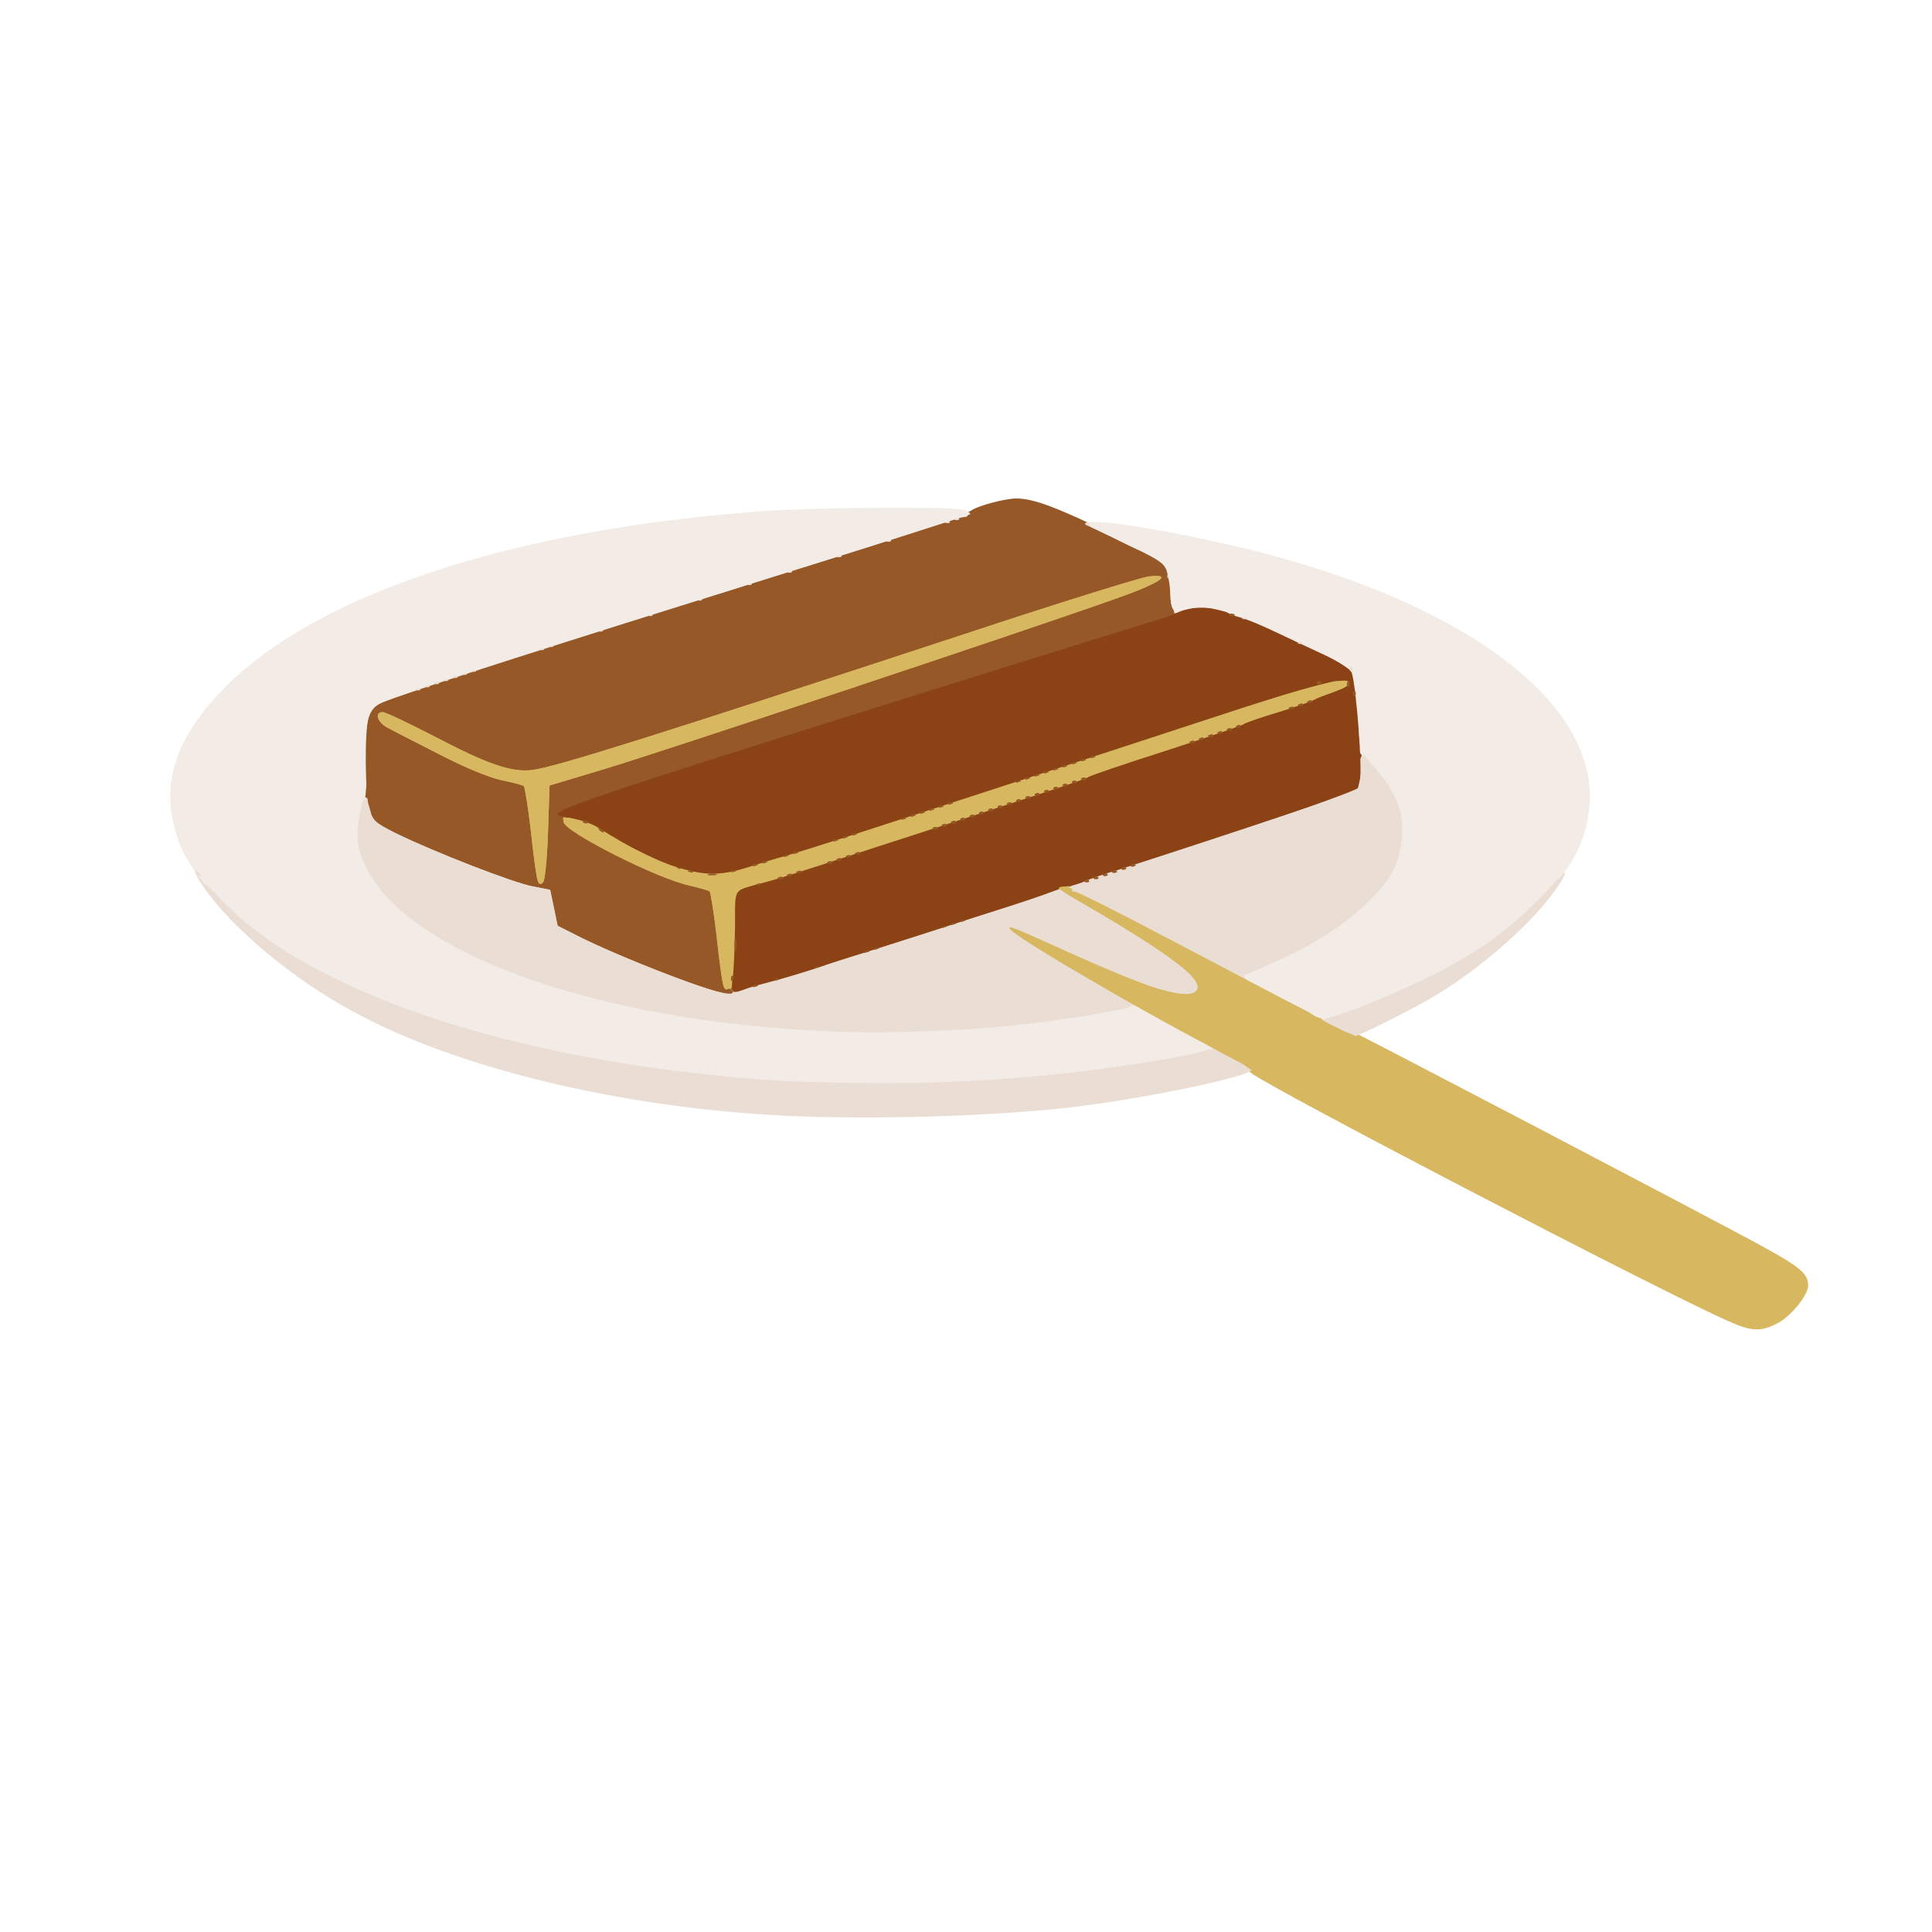
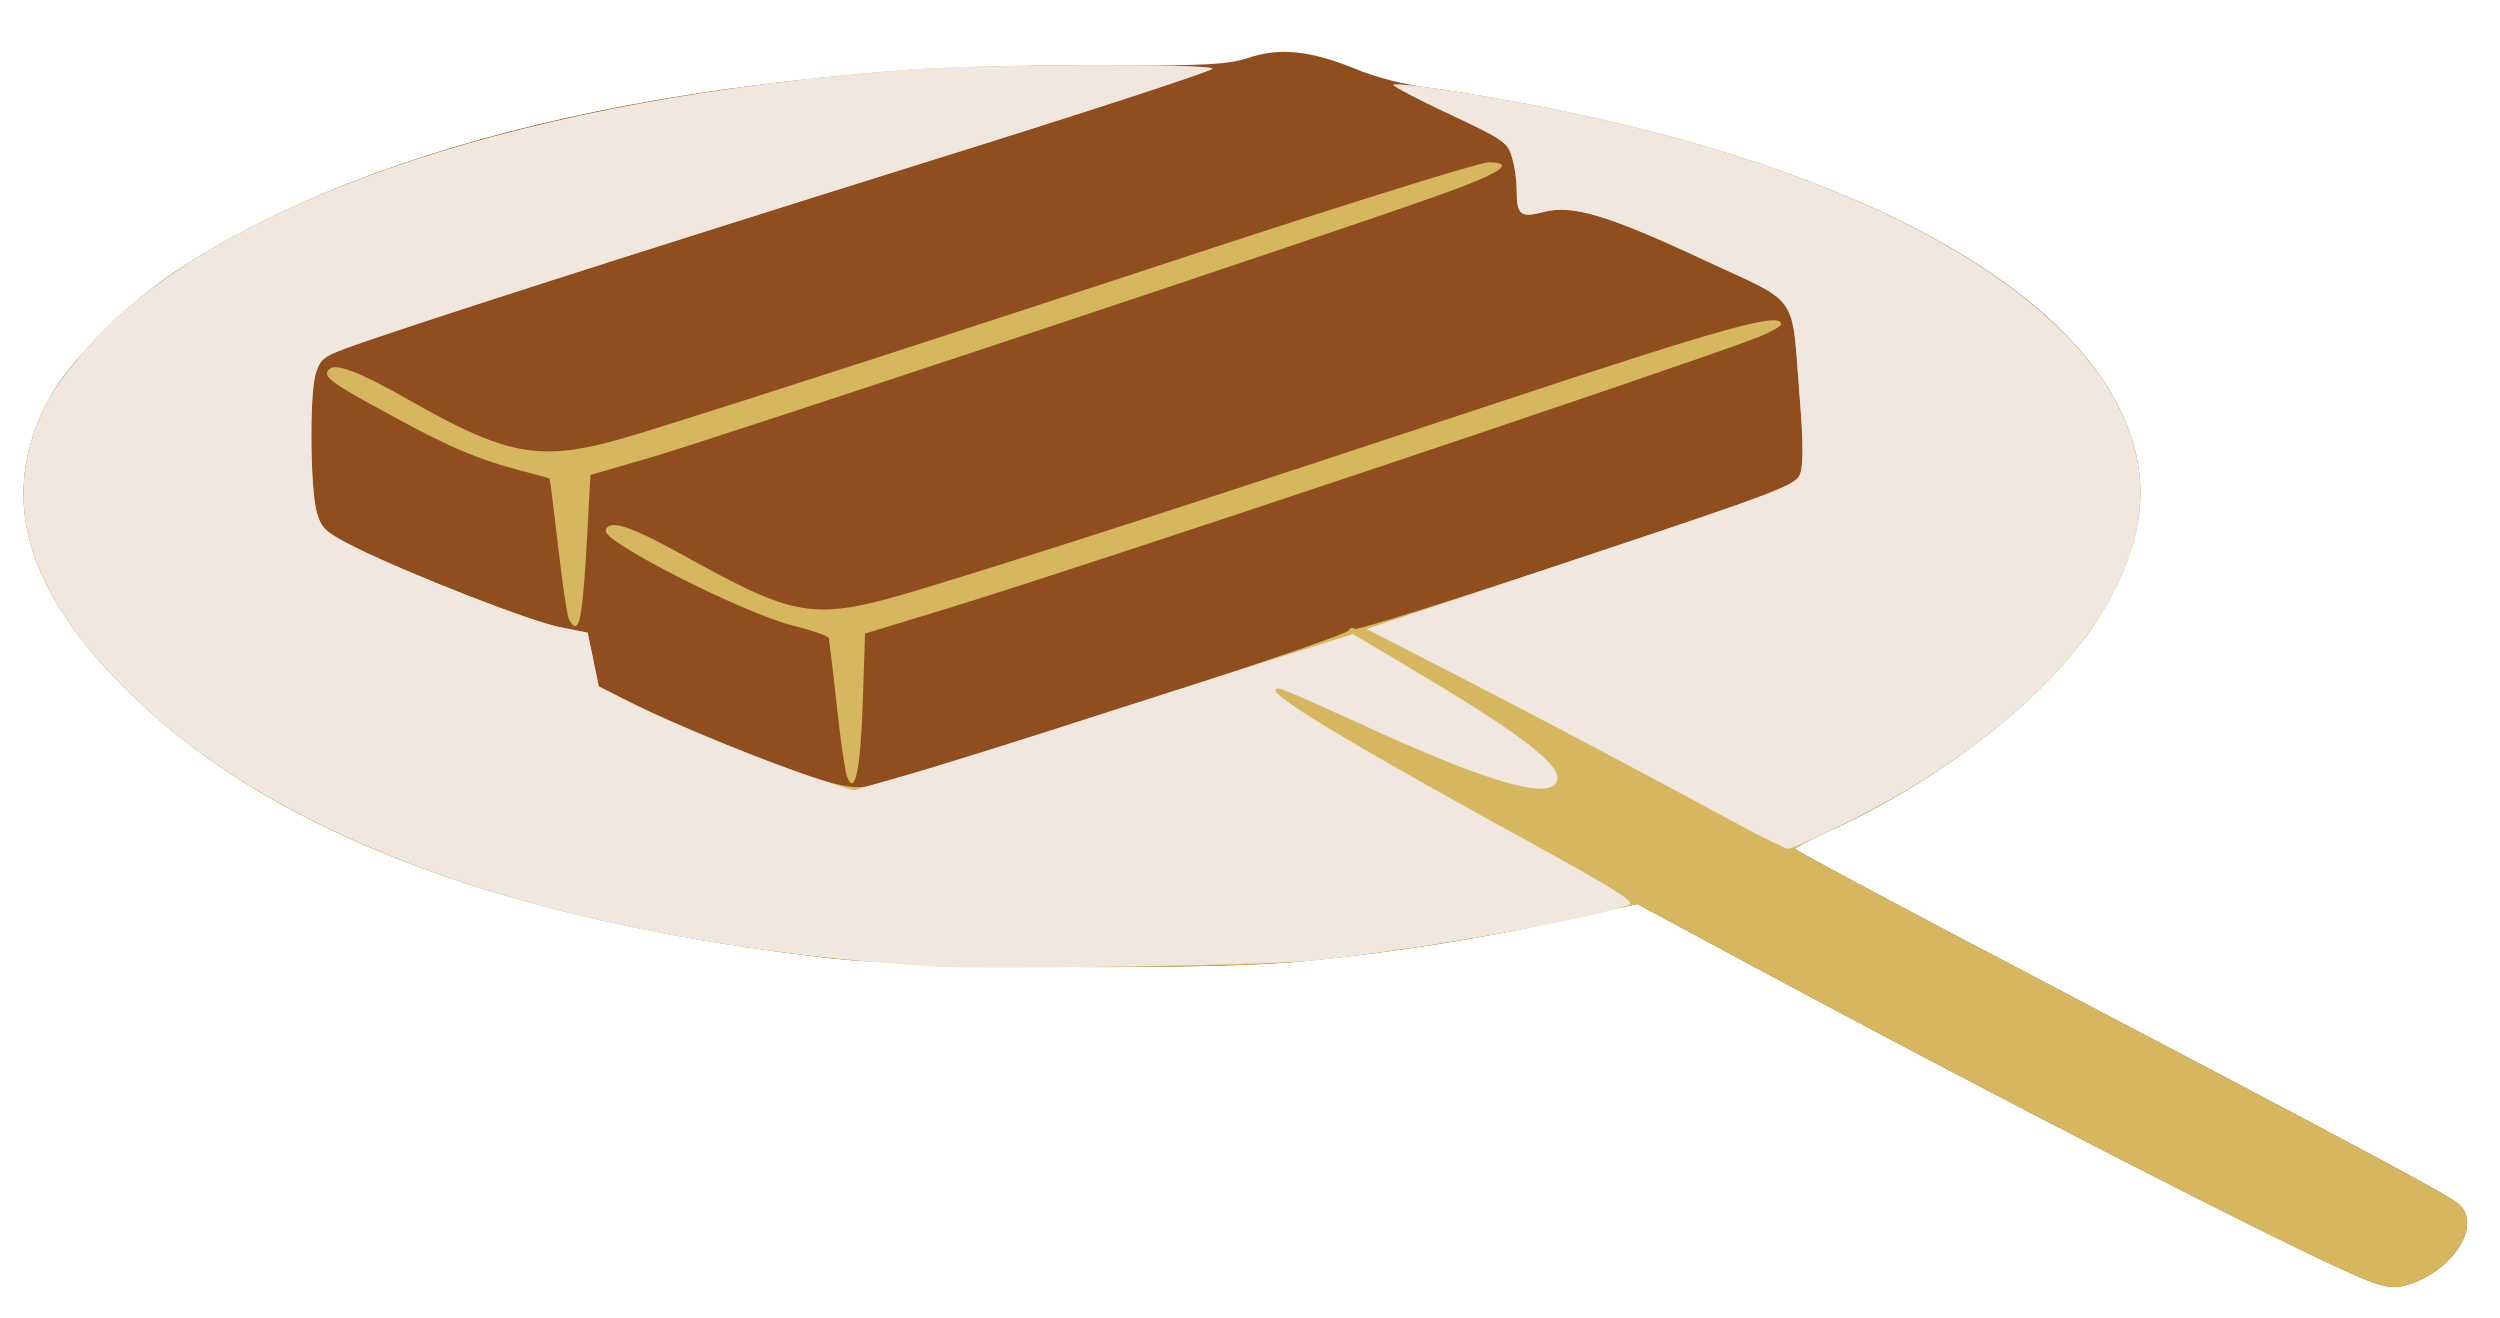
- <svg xmlns="http://www.w3.org/2000/svg" version="1.0" width="624px" height="624px" viewBox="0 0 6240 6240" preserveAspectRatio="xMidYMid meet">
-   <g id="layerbg1" fill="#8b4316" stroke="none">
-     <path d="M2361 3206 c-6 -7 -8 -29 -4 -52 3 -21 5 -90 4 -153 -1 -69 3 -119 10 -127 6 -7 25 -16 42 -19 48 -10 97 -25 417 -129 529 -171 676 -219 685 -226 6 -5 118 -43 250 -85 132 -43 245 -81 250 -85 6 -5 56 -22 113 -40 56 -17 114 -37 130 -44 15 -7 38 -18 52 -24 l25 -11 -30 0 c-16 -1 -194 53 -395 119 -201 66 -471 154 -600 196 -565 184 -676 220 -775 249 -33 9 -78 23 -100 30 -58 19 -105 28 -145 28 -80 -2 -226 -63 -354 -148 -16 -11 -54 -24 -85 -30 -115 -23 -71 -47 339 -178 216 -70 1328 -418 1540 -483 30 -9 70 -24 89 -32 35 -15 122 -11 145 6 6 5 25 12 41 16 17 4 66 24 110 45 44 21 118 55 163 77 46 21 88 47 93 56 10 19 14 44 29 213 10 109 7 159 -12 182 -8 10 -578 203 -778 263 -41 12 -88 28 -105 35 -16 7 -109 38 -205 69 -96 31 -236 76 -310 100 -74 24 -182 58 -240 76 -58 18 -114 37 -125 42 -18 7 -46 15 -170 48 -16 4 -42 12 -57 18 -20 8 -29 8 -37 -2z" />
+ <svg xmlns="http://www.w3.org/2000/svg" version="1.0" width="539px" height="284px" viewBox="0 0 5390 2840" preserveAspectRatio="xMidYMid meet">
+   <g id="layer101" fill="#904d1e" stroke="none">
+     <path d="M5070 2746 c-174 -77 -751 -373 -1263 -648 l-277 -149 -158 35 c-176 39 -364 69 -557 88 -197 20 -818 16 -1015 -5 -693 -77 -1199 -265 -1508 -561 -240 -230 -299 -436 -186 -647 42 -78 164 -201 268 -271 434 -290 1160 -452 2006 -447 221 1 267 -2 311 -16 67 -23 134 -16 230 23 45 19 109 35 164 42 50 6 167 26 260 45 733 146 1212 438 1265 770 30 189 -96 407 -344 594 -98 75 -223 149 -329 196 -36 17 -67 32 -67 35 0 3 252 138 560 299 689 362 850 448 872 468 53 48 -24 156 -127 177 -22 4 -50 -3 -105 -28z" />
  </g>
-   <g id="layerbg2" fill="#955826" stroke="none">
-     <path d="M2220 3181 c-128 -46 -307 -122 -375 -159 -46 -25 -51 -31 -64 -83 l-14 -56 -52 -10 c-60 -13 -325 -117 -435 -171 -95 -47 -103 -62 -108 -205 -5 -129 3 -192 28 -217 23 -23 410 -151 1260 -415 366 -114 670 -211 675 -215 21 -16 111 -40 147 -40 56 0 131 28 320 120 181 87 175 82 188 180 4 30 9 61 11 69 3 8 -12 17 -41 26 -148 41 -1734 542 -1853 585 -79 29 -87 34 -81 54 4 11 7 21 8 22 0 0 37 21 81 47 115 66 226 116 306 136 38 10 74 22 78 27 5 5 17 74 26 153 13 121 19 147 36 159 11 7 17 18 14 23 -10 16 -47 9 -155 -30z m-461 -512 c1 -88 5 -130 14 -137 6 -5 54 -22 106 -37 235 -67 1745 -571 1841 -614 23 -10 21 -11 -16 -7 -23 2 -288 85 -590 184 -1003 330 -1322 430 -1395 439 -67 8 -143 -18 -315 -108 -83 -43 -157 -79 -163 -79 -26 0 -6 18 72 62 123 70 245 124 312 139 33 7 65 16 71 21 7 5 15 34 18 66 24 209 30 246 37 222 4 -14 7 -82 8 -151z" />
-     <path d="M2365 3077 c-9 -22 -2 -62 10 -60 6 1 11 14 13 29 4 32 -14 56 -23 31z" />
-     <path d="M2785 3080 c-9 -14 45 -34 58 -21 7 7 1 14 -17 21 -33 12 -33 12 -41 0z" />
-     <path d="M3035 3000 c-6 -9 9 -18 62 -34 29 -9 40 12 11 23 -51 19 -67 21 -73 11z" />
-     <path d="M3495 2850 c-3 -6 0 -12 7 -15 100 -37 163 -54 172 -45 10 10 14 9 -93 45 -87 29 -78 28 -86 15z" />
-     <path d="M2505 2840 c-6 -9 9 -18 62 -34 29 -9 40 12 11 23 -51 19 -67 21 -73 11z" />
-     <path d="M2275 2830 c-8 -13 20 -24 41 -16 20 8 9 26 -16 26 -10 0 -22 -5 -25 -10z" />
-     <path d="M2216 2821 c-4 -6 -12 -8 -19 -5 -15 5 -54 -21 -41 -28 5 -3 20 -1 34 5 14 5 30 10 35 11 6 1 11 5 13 11 5 13 -15 18 -22 6z" />
-     <path d="M2425 2800 c-9 -14 45 -34 58 -21 7 7 1 14 -17 21 -33 12 -33 12 -41 0z" />
-     <path d="M2665 2790 c-3 -6 0 -12 7 -15 82 -30 103 -34 111 -26 7 7 5 12 -4 16 -37 13 -102 35 -105 35 -1 0 -6 -5 -9 -10z" />
-     <path d="M2525 2770 c-9 -14 45 -34 58 -21 7 7 1 14 -17 21 -33 12 -33 12 -41 0z" />
-     <path d="M2685 2720 c-6 -9 9 -18 62 -34 29 -9 40 12 11 23 -51 19 -67 21 -73 11z" />
-     <path d="M1907 2677 c-25 -13 -35 -23 -29 -29 10 -10 65 13 77 31 11 18 -10 17 -48 -2z" />
-     <path d="M3005 2680 c-3 -6 0 -12 7 -15 145 -55 494 -163 502 -155 6 6 4 11 -5 15 -20 7 -493 165 -496 165 -1 0 -5 -5 -8 -10z" />
-     <path d="M2905 2650 c-3 -6 0 -12 7 -15 100 -37 163 -54 172 -45 10 10 14 9 -93 45 -87 29 -78 28 -86 15z" />
-     <path d="M3275 2530 c-3 -6 0 -12 7 -15 118 -44 254 -83 262 -75 11 11 20 7 -139 60 -137 46 -122 43 -130 30z" />
-     <path d="M3815 2410 c-7 -12 3 -17 102 -51 56 -19 90 -26 97 -19 11 11 16 8 -106 49 -48 16 -90 26 -93 21z" />
-     <path d="M4155 2290 c-6 -9 9 -18 62 -34 29 -9 40 12 11 23 -51 19 -67 21 -73 11z" />
+   <g id="layer102" fill="#d7b660" stroke="none">
+     <path d="M5070 2746 c-174 -77 -751 -373 -1263 -648 l-277 -149 -158 35 c-176 39 -364 69 -557 88 -197 20 -818 16 -1015 -5 -693 -77 -1199 -265 -1508 -561 -240 -230 -299 -436 -186 -647 16 -30 63 -89 103 -132 291 -305 938 -518 1756 -577 167 -12 642 -13 649 -2 3 4 -282 97 -632 206 -617 193 -1132 358 -1239 398 -46 17 -54 24 -63 56 -13 49 -11 247 3 297 11 36 19 43 87 77 118 58 379 160 441 171 l56 11 12 58 12 58 70 35 c89 45 281 124 387 159 58 20 93 26 117 22 93 -18 1038 -322 1043 -337 2 -5 8 -7 13 -3 5 3 221 -65 480 -151 435 -145 471 -159 480 -183 7 -18 7 -72 -1 -167 -18 -227 3 -197 -203 -293 -212 -99 -287 -121 -349 -105 -50 13 -58 7 -58 -47 0 -19 -4 -51 -10 -70 -9 -33 -18 -39 -135 -94 -69 -32 -123 -61 -121 -63 7 -7 217 25 374 58 804 167 1292 517 1232 883 -10 65 -52 162 -100 231 -109 158 -341 337 -573 440 -36 17 -67 32 -67 35 0 3 252 138 560 299 689 362 850 448 872 468 53 48 -24 156 -127 177 -22 4 -50 -3 -105 -28z" />
+     <path d="M1826 1674 c-4 -10 -14 -79 -22 -153 -8 -75 -16 -140 -17 -145 -2 -5 -36 -17 -77 -27 -73 -18 -266 -108 -364 -170 -36 -23 -46 -33 -37 -42 15 -15 61 2 191 75 221 121 261 126 483 59 245 -74 630 -199 1243 -402 495 -164 614 -197 614 -170 0 5 -26 19 -57 31 -204 76 -1432 487 -1728 578 l-190 58 -5 152 c-5 144 -17 200 -34 156z" />
+     <path d="M1226 1333 c-4 -9 -14 -80 -23 -157 -9 -78 -17 -142 -18 -144 -1 -1 -29 -9 -61 -17 -92 -24 -159 -52 -289 -124 -126 -68 -140 -80 -125 -95 14 -14 68 7 171 66 227 129 291 137 509 69 257 -80 667 -213 1226 -397 308 -101 575 -184 593 -184 62 0 26 24 -110 72 -241 86 -1561 525 -1695 564 l-131 38 -7 130 c-8 145 -14 196 -26 196 -4 0 -11 -8 -14 -17z" />
  </g>
-   <g id="layerbg3" fill="#d7b760" stroke="none">
-     <path d="M5580 4266 c-224 -99 -1486 -756 -1540 -801 -8 -7 -64 -38 -125 -71 -166 -87 -521 -290 -598 -341 -37 -25 -66 -50 -64 -57 6 -16 13 -13 207 73 203 91 314 131 364 131 94 0 -5 -84 -300 -256 -108 -62 -134 -88 -88 -88 20 0 216 99 661 335 143 77 264 139 267 139 7 0 1182 615 1331 697 120 66 145 87 145 125 0 31 -56 100 -99 122 -55 28 -83 27 -161 -8z" />
-     <path d="M2332 3193 c-6 -11 -18 -84 -27 -164 -9 -79 -18 -144 -18 -144 -143 -25 -472 -185 -472 -230 0 -11 8 -21 17 -23 18 -3 41 7 228 104 151 79 214 93 310 70 104 -26 647 -199 1318 -421 324 -107 606 -195 626 -195 41 0 57 18 32 36 -31 23 -1338 465 -1757 594 l-207 64 -4 148 c-2 120 -6 150 -20 164 -15 15 -17 15 -26 -3z" />
-     <path d="M1732 2853 c-9 -15 -42 -255 -42 -299 0 -6 -29 -16 -64 -23 -38 -8 -113 -37 -183 -72 -194 -96 -228 -117 -228 -142 0 -13 7 -23 17 -25 10 -2 86 33 170 76 174 91 249 117 317 109 73 -9 392 -109 1396 -439 302 -100 568 -183 591 -186 45 -5 66 11 43 33 -24 23 -1505 524 -1835 621 l-132 38 -4 148 c-2 120 -6 150 -20 164 -15 15 -17 15 -26 -3z" />
-   </g>
-   <g id="layerbg4" fill="#eaddd4" stroke="none">
-     <path d="M2525 3603 c-527 -27 -1051 -154 -1385 -336 -194 -105 -386 -265 -479 -397 -53 -75 -37 -88 19 -15 185 240 680 458 1270 559 593 102 1282 98 1850 -11 47 -9 91 -19 99 -23 15 -8 146 60 144 75 -3 21 -324 89 -563 119 -255 31 -666 44 -955 29z" />
-     <path d="M2605 3340 c-893 -55 -1540 -373 -1453 -715 16 -61 38 -66 51 -11 9 36 14 40 96 78 145 66 362 149 425 162 l60 13 13 60 14 60 97 46 c107 50 295 125 384 153 56 17 56 17 155 -11 115 -32 521 -161 780 -246 101 -33 191 -59 200 -57 10 2 23 -2 28 -8 6 -6 216 -80 467 -164 l457 -151 6 -47 c11 -81 13 -82 62 -27 70 77 96 142 91 223 -2 38 -12 84 -23 107 -49 101 -218 235 -392 310 -43 19 -78 40 -78 47 -1 7 -7 12 -14 10 -7 -1 -128 -63 -269 -137 -298 -156 -342 -175 -182 -78 155 93 228 144 270 187 28 30 32 40 24 54 -29 45 -129 19 -414 -109 -200 -89 -195 -83 47 57 96 56 174 105 174 109 0 5 -11 10 -23 11 -13 2 -76 12 -140 23 -266 46 -643 67 -913 51z" />
-     <path d="M4306 3324 c-26 -14 -44 -29 -40 -34 5 -4 34 -16 64 -25 95 -31 281 -113 364 -161 120 -69 208 -137 284 -220 74 -80 100 -89 51 -17 -77 111 -234 251 -384 343 -80 49 -263 140 -279 140 -6 -1 -33 -12 -60 -26z" />
-     <path d="M1335 2230 c-3 -6 0 -12 7 -15 107 -40 193 -64 202 -55 11 11 16 8 -108 50 -104 35 -93 33 -101 20z" />
-     <path d="M4242 2108 c-40 -19 -60 -34 -54 -40 12 -12 135 49 127 62 -3 6 -7 10 -8 9 -1 0 -30 -14 -65 -31z" />
-     <path d="M1735 2100 c-9 -14 45 -34 58 -21 7 7 1 14 -17 21 -33 12 -33 12 -41 0z" />
-     <path d="M3527 1714 c-38 -20 -24 -38 14 -19 16 9 27 20 24 25 -7 12 -4 13 -38 -6z" />
-     <path d="M3045 1690 c-9 -14 45 -34 58 -21 7 7 1 14 -17 21 -33 12 -33 12 -41 0z" />
-   </g>
-   <g id="layerbg5" fill="#f3ece6" stroke="none">
-     <path d="M2505 3500 c-879 -61 -1574 -303 -1843 -643 -58 -73 -80 -114 -98 -182 -41 -152 7 -293 151 -443 297 -311 937 -523 1760 -582 77 -5 253 -10 391 -10 211 0 254 2 264 15 10 12 10 15 -1 18 -8 2 -63 20 -124 39 -160 52 -392 124 -505 158 -41 13 -84 27 -95 31 -11 4 -45 15 -75 24 -30 9 -91 27 -135 41 -102 32 -206 64 -320 100 -49 15 -142 44 -205 65 -63 20 -155 49 -205 64 -49 15 -109 36 -133 46 -23 11 -55 22 -71 25 -57 12 -65 31 -72 187 -4 78 -12 162 -18 187 -30 114 43 244 194 347 448 304 1422 424 2205 273 105 -20 94 -22 205 40 33 19 77 42 97 52 48 23 55 36 26 48 -53 22 -306 62 -540 85 -185 19 -674 27 -853 15z" />
-     <path d="M4235 3284 c-11 -9 -40 -25 -65 -36 -24 -10 -71 -35 -103 -55 -70 -42 -68 -46 45 -93 169 -69 336 -199 383 -296 10 -21 21 -67 23 -102 6 -82 -15 -137 -84 -218 -53 -62 -53 -62 -55 -136 -1 -41 -6 -100 -12 -131 l-10 -55 -86 -43 c-47 -23 -111 -53 -141 -67 -30 -13 -67 -30 -81 -37 -15 -7 -59 -21 -98 -31 -59 -15 -78 -16 -113 -7 -54 15 -68 1 -68 -68 0 -70 -14 -93 -68 -113 -76 -27 -195 -97 -185 -107 20 -20 410 52 636 117 655 187 1030 505 977 828 -17 105 -59 176 -167 285 -111 111 -208 178 -368 256 -120 58 -294 125 -322 125 -10 0 -27 -8 -38 -16z" />
-   </g>
-   <g id="layer101" fill="#8b4316" stroke="none">
-     <path d="M2366 3201 c-3 -4 -3 -26 1 -47 3 -21 6 -93 7 -158 1 -135 -11 -117 96 -146 48 -13 84 -24 360 -114 529 -171 676 -219 685 -226 6 -5 118 -43 250 -85 132 -43 245 -81 250 -85 6 -5 57 -23 115 -40 58 -18 110 -36 115 -40 6 -4 34 -15 63 -25 28 -11 52 -23 52 -27 0 -27 -111 0 -450 112 -201 66 -471 154 -600 196 -565 184 -676 220 -775 249 -33 9 -78 23 -100 30 -102 34 -152 35 -245 7 -70 -21 -147 -59 -260 -130 -19 -12 -56 -25 -82 -28 -27 -4 -48 -10 -48 -15 0 -19 233 -96 1265 -418 336 -105 635 -198 665 -207 30 -9 70 -24 89 -32 35 -15 122 -11 145 6 6 5 25 12 41 16 17 4 66 24 110 45 44 21 117 55 162 76 49 23 85 47 89 58 15 49 35 313 26 350 l-8 32 -349 116 c-193 64 -384 126 -425 139 -41 12 -88 28 -105 36 -16 7 -41 15 -55 16 -14 2 -27 6 -30 9 -3 3 -70 27 -150 53 -80 25 -206 66 -280 90 -74 24 -182 58 -240 76 -58 18 -114 37 -125 42 -18 7 -46 15 -170 48 -16 4 -42 12 -57 18 -15 6 -30 8 -32 3z" />
-   </g>
-   <g id="layer102" fill="#955826" stroke="none">
-     <path d="M2220 3171 c-133 -48 -262 -102 -350 -146 l-69 -35 -12 -58 -12 -58 -56 -11 c-62 -11 -323 -113 -441 -171 -68 -34 -76 -41 -87 -77 -14 -50 -16 -248 -3 -297 9 -32 17 -39 63 -56 114 -43 575 -190 1207 -387 366 -114 670 -211 675 -215 21 -15 110 -40 145 -40 57 0 117 22 305 112 167 79 176 85 185 118 5 19 10 51 10 70 0 19 4 42 10 50 7 11 0 17 -33 26 -54 15 -867 269 -1391 435 -431 137 -566 184 -566 200 0 5 5 9 10 9 6 0 10 6 10 14 0 31 304 185 410 207 30 7 58 15 62 18 3 3 14 70 23 149 17 150 22 175 35 167 5 -3 11 -1 15 5 12 19 -40 9 -145 -29z m-450 -483 l5 -151 180 -54 c176 -53 1343 -441 1639 -546 153 -53 200 -85 115 -75 -24 3 -292 86 -594 186 -1004 330 -1323 430 -1396 439 -67 8 -143 -18 -315 -108 -83 -43 -159 -79 -168 -79 -28 0 -17 34 17 51 18 10 93 48 167 86 86 44 159 74 200 83 36 7 68 16 72 19 3 3 14 70 23 149 18 160 22 179 39 162 6 -6 13 -73 16 -162z" />
-     <path d="M2433 3183 c4 -3 10 -3 14 0 3 4 0 7 -7 7 -7 0 -10 -3 -7 -7z" />
-     <path d="M2360 3160 c0 -7 3 -10 7 -7 3 4 3 10 0 14 -4 3 -7 0 -7 -7z" />
-     <path d="M2503 3163 c4 -3 10 -3 14 0 3 4 0 7 -7 7 -7 0 -10 -3 -7 -7z" />
-     <path d="M2633 3123 c4 -3 10 -3 14 0 3 4 0 7 -7 7 -7 0 -10 -3 -7 -7z" />
-     <path d="M2372 3050 c0 -19 2 -27 5 -17 2 9 2 25 0 35 -3 9 -5 1 -5 -18z" />
-     <path d="M2793 3073 c4 -3 10 -3 14 0 3 4 0 7 -7 7 -7 0 -10 -3 -7 -7z" />
-     <path d="M2823 3063 c4 -3 10 -3 14 0 3 4 0 7 -7 7 -7 0 -10 -3 -7 -7z" />
-     <path d="M3043 2993 c4 -3 10 -3 14 0 3 4 0 7 -7 7 -7 0 -10 -3 -7 -7z" />
-     <path d="M3073 2983 c4 -3 10 -3 14 0 3 4 0 7 -7 7 -7 0 -10 -3 -7 -7z" />
-     <path d="M3103 2973 c4 -3 10 -3 14 0 3 4 0 7 -7 7 -7 0 -10 -3 -7 -7z" />
-     <path d="M2443 2853 c4 -3 10 -3 14 0 3 4 0 7 -7 7 -7 0 -10 -3 -7 -7z" />
-     <path d="M3503 2843 c4 -3 10 -3 14 0 3 4 0 7 -7 7 -7 0 -10 -3 -7 -7z" />
-     <path d="M2513 2833 c4 -3 10 -3 14 0 3 4 0 7 -7 7 -7 0 -10 -3 -7 -7z" />
-     <path d="M3533 2833 c4 -3 10 -3 14 0 3 4 0 7 -7 7 -7 0 -10 -3 -7 -7z" />
-     <path d="M2288 2823 c6 -2 18 -2 25 0 6 3 1 5 -13 5 -14 0 -19 -2 -12 -5z" />
-     <path d="M2543 2823 c4 -3 10 -3 14 0 3 4 0 7 -7 7 -7 0 -10 -3 -7 -7z" />
-     <path d="M3563 2823 c4 -3 10 -3 14 0 3 4 0 7 -7 7 -7 0 -10 -3 -7 -7z" />
-     <path d="M2223 2813 c4 -3 10 -3 14 0 3 4 0 7 -7 7 -7 0 -10 -3 -7 -7z" />
-     <path d="M2363 2813 c4 -3 10 -3 14 0 3 4 0 7 -7 7 -7 0 -10 -3 -7 -7z" />
-     <path d="M2573 2813 c4 -3 10 -3 14 0 3 4 0 7 -7 7 -7 0 -10 -3 -7 -7z" />
-     <path d="M3593 2813 c4 -3 10 -3 14 0 3 4 0 7 -7 7 -7 0 -10 -3 -7 -7z" />
-     <path d="M2183 2803 c4 -3 10 -3 14 0 3 4 0 7 -7 7 -7 0 -10 -3 -7 -7z" />
-     <path d="M3623 2803 c4 -3 10 -3 14 0 3 4 0 7 -7 7 -7 0 -10 -3 -7 -7z" />
-     <path d="M2433 2793 c4 -3 10 -3 14 0 3 4 0 7 -7 7 -7 0 -10 -3 -7 -7z" />
-     <path d="M3653 2793 c4 -3 10 -3 14 0 3 4 0 7 -7 7 -7 0 -10 -3 -7 -7z" />
-     <path d="M2463 2783 c4 -3 10 -3 14 0 3 4 0 7 -7 7 -7 0 -10 -3 -7 -7z" />
-     <path d="M2673 2783 c4 -3 10 -3 14 0 3 4 0 7 -7 7 -7 0 -10 -3 -7 -7z" />
-     <path d="M2703 2773 c4 -3 10 -3 14 0 3 4 0 7 -7 7 -7 0 -10 -3 -7 -7z" />
-     <path d="M2533 2763 c4 -3 10 -3 14 0 3 4 0 7 -7 7 -7 0 -10 -3 -7 -7z" />
-     <path d="M2733 2763 c4 -3 10 -3 14 0 3 4 0 7 -7 7 -7 0 -10 -3 -7 -7z" />
-     <path d="M2563 2753 c4 -3 10 -3 14 0 3 4 0 7 -7 7 -7 0 -10 -3 -7 -7z" />
-     <path d="M2763 2753 c4 -3 10 -3 14 0 3 4 0 7 -7 7 -7 0 -10 -3 -7 -7z" />
-     <path d="M2693 2713 c4 -3 10 -3 14 0 3 4 0 7 -7 7 -7 0 -10 -3 -7 -7z" />
-     <path d="M2723 2703 c4 -3 10 -3 14 0 3 4 0 7 -7 7 -7 0 -10 -3 -7 -7z" />
-     <path d="M2753 2693 c4 -3 10 -3 14 0 3 4 0 7 -7 7 -7 0 -10 -3 -7 -7z" />
-     <path d="M1934 2678 c-4 -7 -3 -8 4 -4 12 7 16 16 8 16 -3 0 -8 -5 -12 -12z" />
-     <path d="M3013 2673 c4 -3 10 -3 14 0 3 4 0 7 -7 7 -7 0 -10 -3 -7 -7z" />
-     <path d="M3043 2663 c4 -3 10 -3 14 0 3 4 0 7 -7 7 -7 0 -10 -3 -7 -7z" />
-     <path d="M1883 2653 c4 -3 10 -3 14 0 3 4 0 7 -7 7 -7 0 -10 -3 -7 -7z" />
-     <path d="M3073 2653 c4 -3 10 -3 14 0 3 4 0 7 -7 7 -7 0 -10 -3 -7 -7z" />
-     <path d="M2913 2643 c4 -3 10 -3 14 0 3 4 0 7 -7 7 -7 0 -10 -3 -7 -7z" />
-     <path d="M3103 2643 c4 -3 10 -3 14 0 3 4 0 7 -7 7 -7 0 -10 -3 -7 -7z" />
-     <path d="M2943 2633 c4 -3 10 -3 14 0 3 4 0 7 -7 7 -7 0 -10 -3 -7 -7z" />
-     <path d="M3133 2633 c4 -3 10 -3 14 0 3 4 0 7 -7 7 -7 0 -10 -3 -7 -7z" />
-     <path d="M2973 2623 c4 -3 10 -3 14 0 3 4 0 7 -7 7 -7 0 -10 -3 -7 -7z" />
-     <path d="M3163 2623 c4 -3 10 -3 14 0 3 4 0 7 -7 7 -7 0 -10 -3 -7 -7z" />
-     <path d="M3003 2613 c4 -3 10 -3 14 0 3 4 0 7 -7 7 -7 0 -10 -3 -7 -7z" />
-     <path d="M3193 2613 c4 -3 10 -3 14 0 3 4 0 7 -7 7 -7 0 -10 -3 -7 -7z" />
-     <path d="M3033 2603 c4 -3 10 -3 14 0 3 4 0 7 -7 7 -7 0 -10 -3 -7 -7z" />
-     <path d="M3223 2603 c4 -3 10 -3 14 0 3 4 0 7 -7 7 -7 0 -10 -3 -7 -7z" />
-     <path d="M3063 2593 c4 -3 10 -3 14 0 3 4 0 7 -7 7 -7 0 -10 -3 -7 -7z" />
-     <path d="M3253 2593 c4 -3 10 -3 14 0 3 4 0 7 -7 7 -7 0 -10 -3 -7 -7z" />
-     <path d="M3283 2583 c4 -3 10 -3 14 0 3 4 0 7 -7 7 -7 0 -10 -3 -7 -7z" />
-     <path d="M3313 2573 c4 -3 10 -3 14 0 3 4 0 7 -7 7 -7 0 -10 -3 -7 -7z" />
-     <path d="M3343 2563 c4 -3 10 -3 14 0 3 4 0 7 -7 7 -7 0 -10 -3 -7 -7z" />
-     <path d="M3373 2553 c4 -3 10 -3 14 0 3 4 0 7 -7 7 -7 0 -10 -3 -7 -7z" />
-     <path d="M3403 2543 c4 -3 10 -3 14 0 3 4 0 7 -7 7 -7 0 -10 -3 -7 -7z" />
-     <path d="M3433 2533 c4 -3 10 -3 14 0 3 4 0 7 -7 7 -7 0 -10 -3 -7 -7z" />
-     <path d="M3283 2523 c4 -3 10 -3 14 0 3 4 0 7 -7 7 -7 0 -10 -3 -7 -7z" />
-     <path d="M3463 2523 c4 -3 10 -3 14 0 3 4 0 7 -7 7 -7 0 -10 -3 -7 -7z" />
-     <path d="M3313 2513 c4 -3 10 -3 14 0 3 4 0 7 -7 7 -7 0 -10 -3 -7 -7z" />
-     <path d="M3493 2513 c4 -3 10 -3 14 0 3 4 0 7 -7 7 -7 0 -10 -3 -7 -7z" />
-     <path d="M3343 2503 c4 -3 10 -3 14 0 3 4 0 7 -7 7 -7 0 -10 -3 -7 -7z" />
-     <path d="M3373 2493 c4 -3 10 -3 14 0 3 4 0 7 -7 7 -7 0 -10 -3 -7 -7z" />
-     <path d="M3403 2483 c4 -3 10 -3 14 0 3 4 0 7 -7 7 -7 0 -10 -3 -7 -7z" />
-     <path d="M3433 2473 c4 -3 10 -3 14 0 3 4 0 7 -7 7 -7 0 -10 -3 -7 -7z" />
-     <path d="M3463 2463 c4 -3 10 -3 14 0 3 4 0 7 -7 7 -7 0 -10 -3 -7 -7z" />
-     <path d="M3493 2453 c4 -3 10 -3 14 0 3 4 0 7 -7 7 -7 0 -10 -3 -7 -7z" />
-     <path d="M3523 2443 c4 -3 10 -3 14 0 3 4 0 7 -7 7 -7 0 -10 -3 -7 -7z" />
-     <path d="M3843 2393 c4 -3 10 -3 14 0 3 4 0 7 -7 7 -7 0 -10 -3 -7 -7z" />
-     <path d="M3873 2383 c4 -3 10 -3 14 0 3 4 0 7 -7 7 -7 0 -10 -3 -7 -7z" />
-     <path d="M3903 2373 c4 -3 10 -3 14 0 3 4 0 7 -7 7 -7 0 -10 -3 -7 -7z" />
-     <path d="M3933 2363 c4 -3 10 -3 14 0 3 4 0 7 -7 7 -7 0 -10 -3 -7 -7z" />
-     <path d="M3963 2353 c4 -3 10 -3 14 0 3 4 0 7 -7 7 -7 0 -10 -3 -7 -7z" />
-     <path d="M3993 2343 c4 -3 10 -3 14 0 3 4 0 7 -7 7 -7 0 -10 -3 -7 -7z" />
-     <path d="M4163 2283 c4 -3 10 -3 14 0 3 4 0 7 -7 7 -7 0 -10 -3 -7 -7z" />
-     <path d="M4193 2273 c4 -3 10 -3 14 0 3 4 0 7 -7 7 -7 0 -10 -3 -7 -7z" />
-     <path d="M4223 2263 c4 -3 10 -3 14 0 3 4 0 7 -7 7 -7 0 -10 -3 -7 -7z" />
-     <path d="M4370 2240 c0 -7 3 -10 7 -7 3 4 3 10 0 14 -4 3 -7 0 -7 -7z" />
-     <path d="M4350 2210 c0 -7 3 -10 7 -7 3 4 3 10 0 14 -4 3 -7 0 -7 -7z" />
-     <path d="M4253 2203 c4 -3 10 -3 14 0 3 4 0 7 -7 7 -7 0 -10 -3 -7 -7z" />
-     <path d="M3973 1983 c4 -3 10 -3 14 0 3 4 0 7 -7 7 -7 0 -10 -3 -7 -7z" />
-   </g>
-   <g id="layer103" fill="#d7b760" stroke="none">
-     <path d="M5580 4256 c-224 -99 -1486 -756 -1540 -801 -8 -7 -64 -38 -125 -71 -288 -152 -655 -369 -655 -386 0 -9 5 -7 220 90 85 38 190 81 232 96 132 45 192 29 132 -36 -33 -36 -187 -138 -327 -218 -53 -30 -97 -58 -97 -61 0 -8 32 -7 40 1 3 3 37 20 75 38 39 19 203 104 365 190 162 86 376 197 475 247 219 112 1181 616 1320 692 55 30 108 62 118 71 53 47 -26 155 -128 176 -22 4 -50 -3 -105 -28z" />
-     <path d="M2337 3186 c-4 -9 -14 -80 -22 -158 -9 -79 -20 -146 -23 -149 -4 -3 -32 -11 -62 -18 -106 -22 -410 -176 -410 -207 0 -24 32 -16 120 31 160 86 245 123 305 136 53 10 69 9 140 -9 122 -32 651 -201 1304 -417 325 -108 605 -195 625 -195 38 0 48 13 19 25 -122 49 -1389 474 -1738 583 l-220 69 -5 151 c-3 89 -10 156 -16 162 -8 8 -13 7 -17 -4z" />
-     <path d="M1737 2846 c-4 -9 -14 -80 -22 -158 -9 -79 -20 -146 -23 -149 -4 -3 -36 -12 -72 -19 -41 -9 -114 -39 -200 -83 -74 -38 -149 -76 -167 -86 -34 -17 -45 -51 -17 -51 9 0 85 36 168 79 172 90 248 116 315 108 73 -9 392 -109 1396 -439 302 -100 570 -183 594 -186 85 -10 38 22 -115 75 -296 105 -1463 493 -1639 546 l-180 54 -5 151 c-3 89 -10 156 -16 162 -8 8 -13 7 -17 -4z" />
-   </g>
-   <g id="layer104" fill="#eaddd4" stroke="none">
-     <path d="M2525 3594 c-781 -49 -1385 -252 -1725 -580 -47 -45 -101 -104 -120 -131 -30 -41 -23 -36 45 32 99 98 201 167 370 250 614 301 1652 413 2545 275 109 -17 235 -41 265 -51 6 -1 39 12 75 30 77 40 82 36 -116 80 -151 32 -359 65 -524 82 -105 10 -702 20 -815 13z" />
-     <path d="M2605 3330 c-785 -49 -1396 -303 -1449 -603 -7 -40 10 -147 23 -147 4 0 12 17 17 38 8 33 16 40 84 74 118 58 379 160 441 171 l56 11 12 58 12 58 77 39 c93 46 300 130 399 162 l72 23 128 -38 c70 -20 297 -91 503 -158 206 -66 391 -126 411 -131 34 -10 42 -7 160 63 233 137 328 211 316 244 -16 40 -134 8 -387 -106 -215 -97 -220 -99 -220 -90 0 11 101 76 262 168 76 43 134 81 130 85 -11 11 -239 47 -397 63 -186 19 -477 26 -650 16z" />
-     <path d="M4312 3316 l-44 -22 44 -13 c85 -25 288 -114 375 -163 125 -71 211 -138 295 -226 60 -65 67 -70 39 -30 -76 113 -223 245 -376 338 -80 49 -263 140 -279 140 -6 -1 -31 -11 -54 -24z" />
-     <path d="M3749 3018 c-145 -76 -270 -138 -276 -138 -47 0 40 -33 448 -169 253 -84 463 -159 465 -166 3 -7 8 -35 12 -61 l7 -48 43 51 c64 77 85 132 80 212 -2 36 -12 83 -23 105 -47 97 -199 219 -364 293 -42 18 -88 39 -102 47 -24 12 -41 5 -290 -126z" />
-     <path d="M634 2818 c-4 -7 -3 -8 4 -4 12 7 16 16 8 16 -3 0 -8 -5 -12 -12z" />
-     <path d="M4380 2270 c0 -7 3 -10 7 -7 3 4 3 10 0 14 -4 3 -7 0 -7 -7z" />
-     <path d="M1343 2223 c4 -3 10 -3 14 0 3 4 0 7 -7 7 -7 0 -10 -3 -7 -7z" />
-     <path d="M1373 2213 c4 -3 10 -3 14 0 3 4 0 7 -7 7 -7 0 -10 -3 -7 -7z" />
-     <path d="M1403 2203 c4 -3 10 -3 14 0 3 4 0 7 -7 7 -7 0 -10 -3 -7 -7z" />
-     <path d="M1433 2193 c4 -3 10 -3 14 0 3 4 0 7 -7 7 -7 0 -10 -3 -7 -7z" />
-     <path d="M1463 2183 c4 -3 10 -3 14 0 3 4 0 7 -7 7 -7 0 -10 -3 -7 -7z" />
-     <path d="M1493 2173 c4 -3 10 -3 14 0 3 4 0 7 -7 7 -7 0 -10 -3 -7 -7z" />
-     <path d="M1523 2163 c4 -3 10 -3 14 0 3 4 0 7 -7 7 -7 0 -10 -3 -7 -7z" />
-     <path d="M4360 2160 c0 -7 3 -10 7 -7 3 4 3 10 0 14 -4 3 -7 0 -7 -7z" />
-     <path d="M1743 2093 c4 -3 10 -3 14 0 3 4 0 7 -7 7 -7 0 -10 -3 -7 -7z" />
-     <path d="M1773 2083 c4 -3 10 -3 14 0 3 4 0 7 -7 7 -7 0 -10 -3 -7 -7z" />
-     <path d="M4193 2073 c4 -3 10 -3 14 0 3 4 0 7 -7 7 -7 0 -10 -3 -7 -7z" />
-     <path d="M1933 2033 c4 -3 10 -3 14 0 3 4 0 7 -7 7 -7 0 -10 -3 -7 -7z" />
-     <path d="M4013 1993 c4 -3 10 -3 14 0 3 4 0 7 -7 7 -7 0 -10 -3 -7 -7z" />
-     <path d="M2093 1983 c4 -3 10 -3 14 0 3 4 0 7 -7 7 -7 0 -10 -3 -7 -7z" />
-     <path d="M2253 1933 c4 -3 10 -3 14 0 3 4 0 7 -7 7 -7 0 -10 -3 -7 -7z" />
-     <path d="M2413 1883 c4 -3 10 -3 14 0 3 4 0 7 -7 7 -7 0 -10 -3 -7 -7z" />
-     <path d="M3770 1860 c0 -7 3 -10 7 -7 3 4 3 10 0 14 -4 3 -7 0 -7 -7z" />
-     <path d="M2543 1843 c4 -3 10 -3 14 0 3 4 0 7 -7 7 -7 0 -10 -3 -7 -7z" />
-     <path d="M2703 1793 c4 -3 10 -3 14 0 3 4 0 7 -7 7 -7 0 -10 -3 -7 -7z" />
-     <path d="M2863 1743 c4 -3 10 -3 14 0 3 4 0 7 -7 7 -7 0 -10 -3 -7 -7z" />
-     <path d="M3053 1683 c4 -3 10 -3 14 0 3 4 0 7 -7 7 -7 0 -10 -3 -7 -7z" />
-     <path d="M3083 1673 c4 -3 10 -3 14 0 3 4 0 7 -7 7 -7 0 -10 -3 -7 -7z" />
-   </g>
-   <g id="layer105" fill="#f3ece6" stroke="none">
-     <path d="M2505 3490 c-871 -60 -1571 -302 -1834 -634 -57 -72 -79 -114 -97 -181 -40 -150 7 -292 145 -438 291 -305 938 -518 1756 -577 184 -13 642 -13 650 0 3 5 -2 10 -11 10 -10 0 -63 15 -118 34 -56 19 -138 45 -184 60 -45 14 -117 36 -160 50 -42 13 -111 34 -152 46 -41 13 -84 27 -95 31 -11 4 -45 15 -75 24 -30 9 -91 27 -135 41 -102 32 -206 64 -320 100 -49 15 -142 44 -205 65 -63 20 -162 51 -220 69 -58 18 -109 36 -115 40 -5 4 -28 13 -50 19 -96 29 -105 47 -105 208 0 59 -7 127 -16 163 -19 74 -12 126 25 194 220 412 1421 641 2381 456 105 -20 94 -22 205 40 33 19 78 42 99 53 29 14 36 21 25 27 -36 19 -314 63 -541 85 -185 19 -674 27 -853 15z" />
-     <path d="M4235 3274 c-11 -9 -42 -26 -70 -38 -27 -13 -72 -37 -100 -54 l-50 -31 40 -16 c165 -67 301 -151 378 -234 68 -74 90 -120 95 -199 6 -82 -15 -137 -84 -218 -53 -62 -53 -62 -55 -136 -1 -40 -7 -100 -12 -133 l-10 -60 -91 -44 c-50 -24 -116 -55 -146 -68 -30 -14 -67 -31 -81 -38 -15 -7 -59 -21 -98 -31 -58 -15 -78 -16 -113 -7 -52 14 -57 8 -58 -62 -1 -72 -16 -92 -101 -128 -41 -18 -94 -45 -119 -60 l-45 -28 50 6 c118 15 351 60 490 95 420 107 720 253 906 440 164 165 205 345 120 527 -38 80 -182 227 -296 302 -97 63 -265 146 -397 195 -108 40 -124 42 -153 20z" />
+   <g id="layer103" fill="#f0e7e0" stroke="none">
+     <path d="M2015 2084 c-779 -49 -1382 -251 -1723 -578 -240 -230 -299 -436 -186 -647 16 -30 63 -89 103 -132 291 -305 938 -518 1756 -577 167 -12 642 -13 649 -2 3 4 -282 97 -632 206 -617 193 -1132 358 -1239 398 -46 17 -54 24 -63 56 -13 49 -11 247 3 297 11 36 19 43 87 77 118 58 379 160 441 171 l56 11 12 58 12 58 77 39 c93 46 300 130 400 162 l72 23 118 -34 c64 -18 261 -80 437 -137 176 -56 365 -117 421 -134 l101 -32 139 83 c226 134 313 202 301 234 -16 42 -148 4 -432 -127 -156 -71 -175 -79 -175 -69 0 19 189 131 583 347 154 85 194 111 179 116 -83 31 -465 98 -682 120 -105 10 -702 20 -815 13z" />
+     <path d="M3775 1792 c-199 -108 -412 -221 -609 -323 l-220 -113 463 -154 c427 -142 463 -156 472 -180 7 -18 7 -72 -1 -167 -18 -227 3 -197 -203 -293 -212 -99 -287 -121 -349 -105 -50 13 -58 7 -58 -47 0 -19 -4 -51 -10 -70 -9 -33 -18 -39 -135 -94 -69 -32 -123 -61 -121 -63 7 -7 217 25 374 58 711 148 1180 438 1232 764 42 261 -210 564 -644 776 -55 27 -104 49 -110 49 -6 0 -42 -18 -81 -38z" />
  </g>
</svg>
